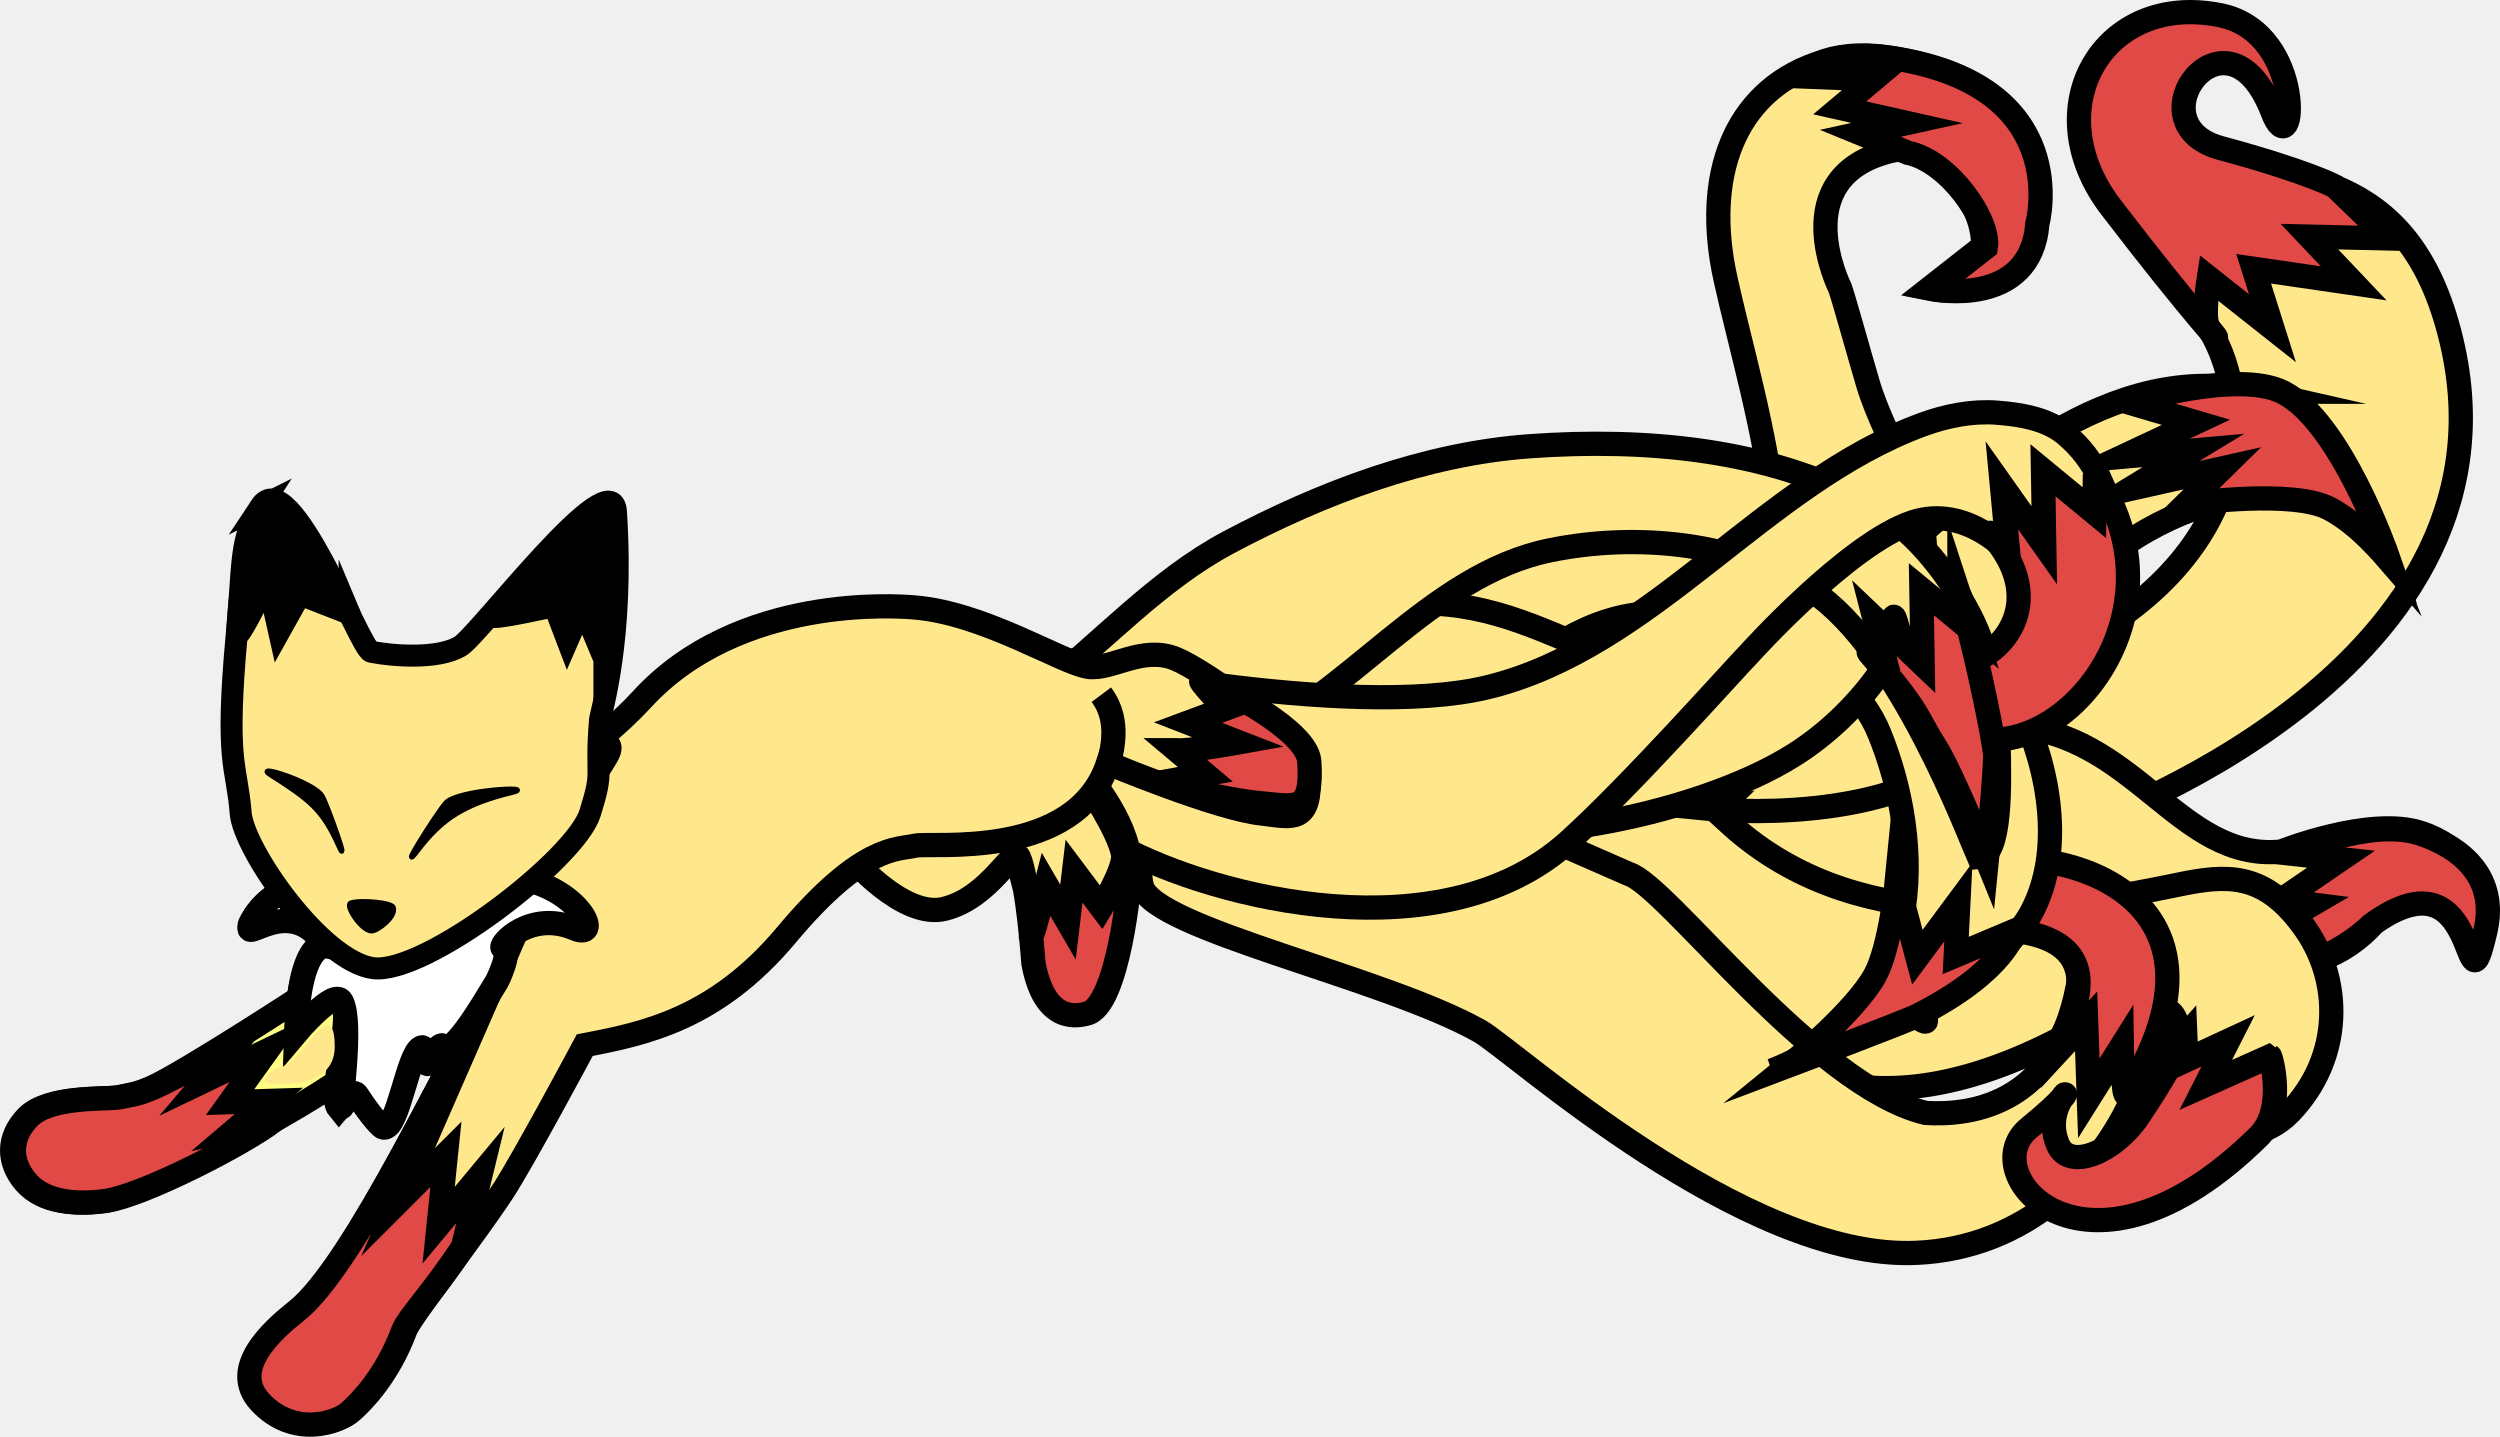
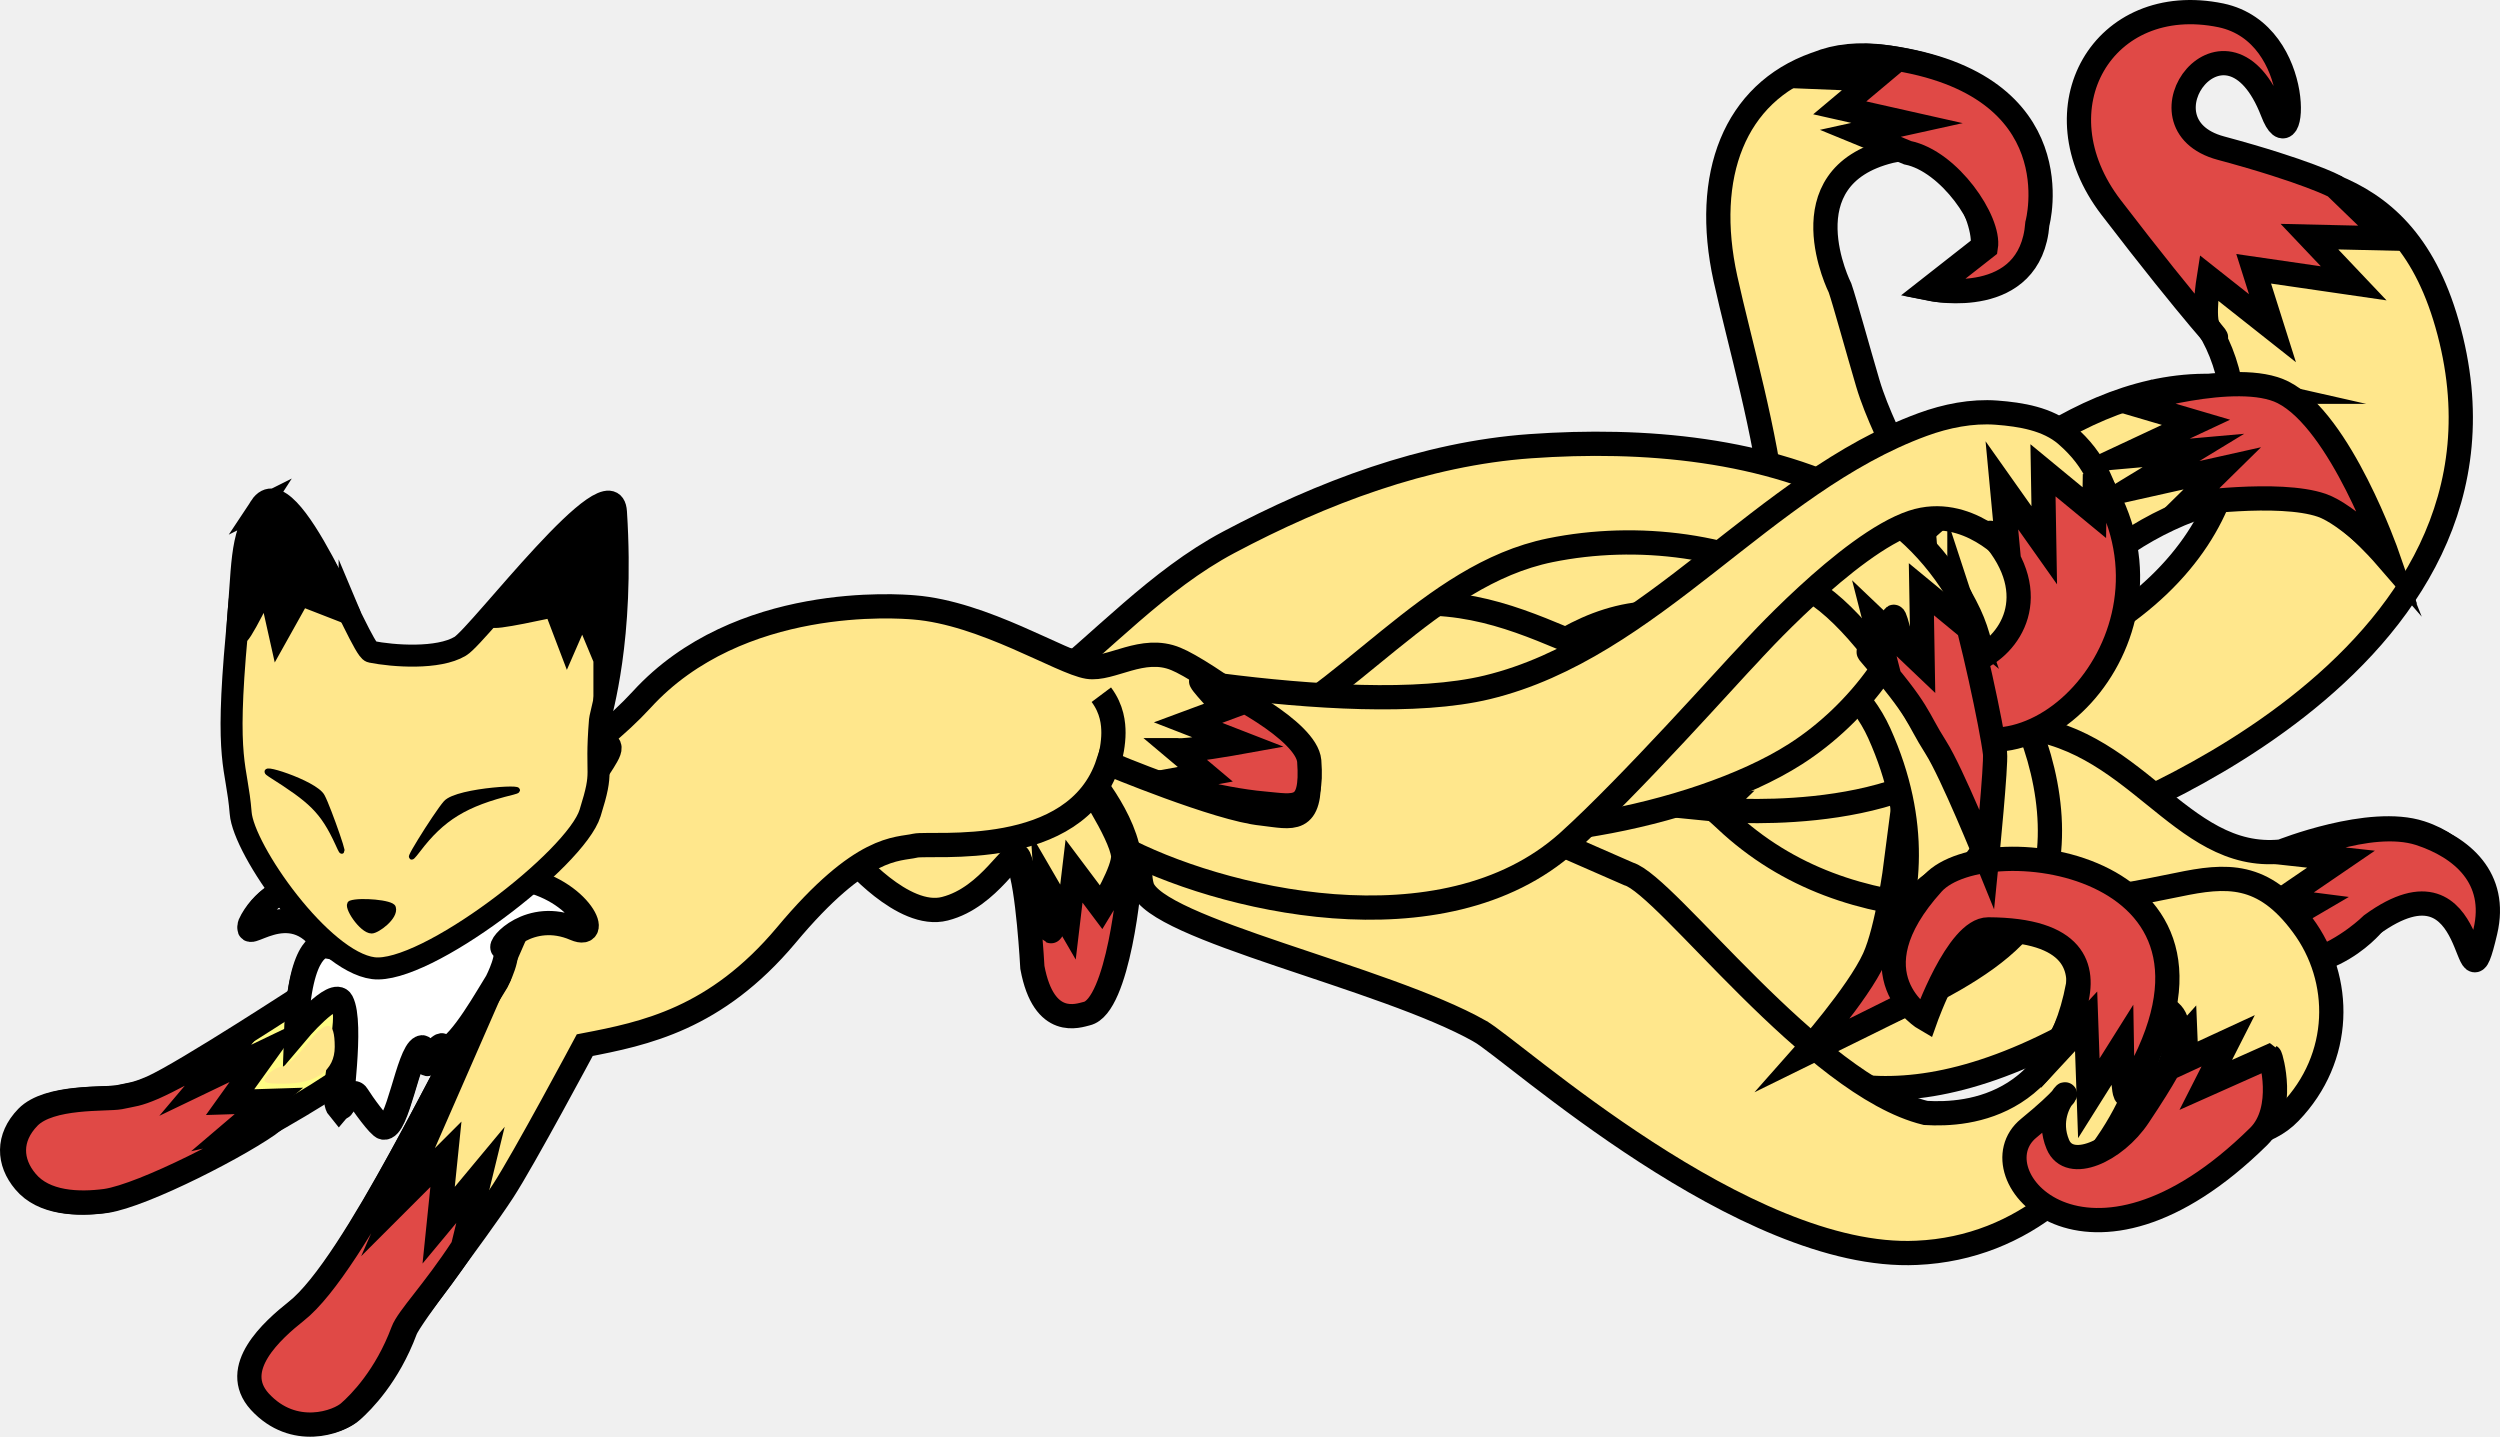
<svg xmlns="http://www.w3.org/2000/svg" version="1.1" x="0px" y="0px" width="786.169" height="451.803" viewBox="0 0 786.169 451.803" xml:space="preserve" id="svg3078">
  <defs id="defs3159" />
  <style type="text/css" id="style3080">

	.st0{fill:#E04946;}
	.st1{fill:#FFE78C;stroke:#000000;stroke-width:4;stroke-miterlimit:10;}
	.st2{fill:#FFE78C;stroke:#000000;stroke-miterlimit:10;}
	.st3{fill:#FFFFE3;stroke:#000000;stroke-width:4;stroke-miterlimit:10;}
	.st4{opacity:0.5;fill:#9FF5FF;}
	.st5{stroke:#000000;stroke-width:4;stroke-miterlimit:10;}
	.st6{fill:#FFE78C;}
	.st7{fill:#FFFFFF;stroke:#000000;stroke-width:4;stroke-miterlimit:10;}
	.st8{fill:#E04946;stroke:#000000;stroke-width:4;stroke-miterlimit:10;}
	.st9{fill:#FFFC84;stroke:#000000;stroke-width:4;stroke-miterlimit:10;}
	.st10{stroke:#000000;stroke-miterlimit:10;}

</style>
  <g id="Layer_1" transform="matrix(1.906581,0,0,1.906581,-104.3841,-556.7534)">
    <g id="g3173" transform="translate(79.36448,48.54958)">
      <path style="fill:#ffe78c;stroke:#000000;stroke-width:4;stroke-miterlimit:10" id="path3099" d="m 238.3,400.7 c 0,0 5.8,-5.7 17.5,-9.9 5,-1.8 11.3,-3.2 26.1,-4.8 l 0.4,-12.7 -3,-11.9 c -30.2,-0.1 -63,24.8 -63,24.8 l 22,14.5 z" class="st1" />
      <path style="fill:#ffe78c;stroke:#000000;stroke-width:4;stroke-miterlimit:10" id="path3107" d="m 310,353.3 c 37.1,-15.2 37.7,-42.8 29.7,-55.7 -9.3,-15 -14.9,-30.8 -13.9,-29.6 1.7,2 -2.5,-5.2 11.2,0 13.9,5.3 34.2,1.6 42,28.9 16.4,57.3 -61.7,83.4 -61.7,83.4 l -7.3,-27 z" class="st1" />
      <path style="fill:#e04946;stroke:#000000;stroke-width:4;stroke-miterlimit:10" id="path3113" d="m 339.7,289.3 c 0,0 -1.1,6.9 0,8.3 4.1,4.9 -2.7,-2.4 -16.1,-19.9 -12.6,-16.4 -1.3,-35.7 18.1,-31.7 14.2,3 12.2,25.6 8.5,15.9 -7.5,-19.4 -23.4,2 -8.5,6 14.1,3.8 18.8,6.3 18.8,6.3 l 8.9,8.6 -13.1,-0.3 7.3,7.7 -16.5,-2.4 3.1,9.8 -10.5,-8.3 z" class="st8" />
    </g>
    <g id="g3400" transform="matrix(-0.8737108,0.4864457,-0.4864457,-0.8737108,990.9219,170.4273)">
      <path style="fill:#ffe78c;stroke:#000000;stroke-width:4;stroke-miterlimit:10" id="path3093" d="m 697.67,98.122 h 6.7 c 0,0 -40.9,-3.9 -58.6,-14.8 -17.6,-10.9 -13.5,-33.2 -29.1,-39.9 0,0 -15.6,-2 -21.6,-8.5 -5,-5.4 -4.1,-10.6 -3.4,-13.3 1,-3.8 6.2,10.9 17.6,4 0,0 13.6,-5.4 21.9,7.1 8.3,12.5 21.5,25.3 48.2,30.5 l 32.1,16.3 -13.8,18.6 z" class="st1" />
      <path style="fill:#e04946;stroke:#000000;stroke-width:4;stroke-miterlimit:10" id="path3119" d="m 608.67,37.522 6.9,4.9 c 0,0 -14.3,-1.1 -20.3,-7.5 -5,-5.4 -7.7,-12.7 -1.6,-19.4 11,-12.1 -6.7,12.8 15.8,10.1 0,0 5.7,-1.6 11.3,-0.5 0.4,0.1 4.9,8 4.9,8 l -9.2,0.2 4.2,3.1 -12,1.1 z" class="st8" />
    </g>
    <g id="g3213" transform="matrix(-0.9195533,0.3929654,-0.3929654,-0.9195533,624.6855,442.1824)">
      <path style="fill:#ffe78c;stroke:#000000;stroke-width:4;stroke-miterlimit:10" id="path3085" d="M 256.497,125.876 C 245.192,99.893 216.4,91.6 192.1,86.7 c -8,-1.6 -13.8,-3.6 -16.3,-14.2 -2.6,-10.8 2.5,-22.7 14.1,-27.6 10,-4.3 24.5,7.2 24.5,7.2 0,0 -33,21.8 5.3,18.9 36.3,-2.8 46.6,15.4 51.3,27.1 7.9,19.5 22,32.2 31.4,43.7 5.9,7.3 34.8,20.7 34.8,20.7 l 6.5,23.8 -32.4,-10.4 c -20.31,-20.948 -44.653,-26.694 -54.803,-50.024 z" class="st1" />
    </g>
-     <g id="g3188" transform="matrix(-0.3930406,0.9195211,-0.9195211,-0.3930406,703.5825,283.834)">
-       <path style="fill:#ffe78c;stroke:#000000;stroke-width:4;stroke-miterlimit:10" id="path3105" d="m 323,302.1 c -2,18.1 5.6,55.9 0,60.6 -4.5,3.8 -25.7,7.3 -25.7,7.3 l 2.6,-13.5 c -3.567,-10.6 -7.133,-21.2 -10.7,-31.8 0.1,-11.652 0.2,-23.304 0.3,-34.956 -0.757,-6.566 20.125,-41.72 17,-60.544 -2.4,-6.7 -10,-21.1 -33.4,-13.7 0,0 -6.3,7.4 3.5,19.2 0,0 1.1,4.4 7.1,5.6 5.1,1.1 -3.7,8.1 -12.5,2.7 -8.8,-5.4 -9.9,-20.3 -9.4,-27.3 1.5,-20.6 51,-26.5 66.5,5.8 12.4,25.6 -4.6,74.3 -5.3,80.6 z" class="st1" />
-       <path style="fill:#e04946;stroke:#000000;stroke-width:4;stroke-miterlimit:10" id="path3117" d="m 294.5,215.2 c 0,0 -31,-9.9 -19.9,16.4 2,4.7 12.6,10.1 17.7,3.7 1.8,-2.2 -1.7,14.4 -21.1,7.7 -12.3,-4.3 -25.2,-50 19.4,-43.1 1.3,0.2 -7,3.9 -7,3.9 l 10.1,1.6 -11.5,5.4 12.3,4.4 z" class="st8" />
-     </g>
-     <path class="st8" d="m 427.293,479.46 c -28.273,27.872 -47.146,6.149 -37.921,-1.363 12.128,-9.908 1.53,-5.183 4.789,2.668 1.879,4.525 9.468,1.158 13.329,-4.668 9.017,-13.489 4.736,-9.979 7.701,-13.267 l 0.164,4.046 6.904,-3.191 -3.694,7.272 10.598,-4.725 c 0.131,0.054 2.658,8.749 -1.87,13.228 z" id="path3121" style="fill:#e04946;stroke:#000000;stroke-width:4;stroke-miterlimit:10" />
    <g id="g3178" transform="translate(45.97332,-27.53247)">
      <path style="fill:#ffe78c;stroke:#000000;stroke-width:4;stroke-miterlimit:10" id="path3097" d="m 381.254,384.163 c 11.034,2.51 20.737,26.878 20.737,26.878 0,0 -7.333,-8.452 -12.446,-9.506 -10.063,-2.073 -21.337,1.819 -29.896,7.502 -11.464,7.611 -11.6,18.7 -24.8,33 -13,14.1 -43.7,11 -43.7,11 l 1.3,-0.2 c -0.1,0.1 22.9,-35.5 22.9,-35.5 20.632,-20.164 41.924,-38.629 65.906,-33.174 z" class="st1" />
      <path style="fill:#e04946;stroke:#000000;stroke-width:4;stroke-miterlimit:10" id="path3103" d="m 358.822,394.893 11.731,-1.043 -10.431,6.343 15.2,-3.4 -6,5.9 c 0,0 15.34,-2.232 22.4,0.2 4.303,1.482 10.831,8.311 10.831,8.311 0,0 -7.707,-22.145 -17.224,-26.948 -7.56,-3.815 -25.346,1.709 -25.346,1.709 l 10.994,3.239 z" class="st8" />
    </g>
-     <path class="st1" d="m 275.042,425.588 c 18.915,-7.883 31.741,-31.728 52.22,-32.438 14.115,-0.489 32.107,6.739 37.453,19.812 7.366,18.01 8.364,45.511 -17.686,55.631 0,0 35.097,-11.419 42.876,-26.264 5.171,-9.869 2.96,-23.33 -1.866,-33.372 -4.829,-10.048 -15.113,-16.993 -24.908,-22.317 -11.896,-6.466 -25.662,-10.94 -39.199,-10.646 -17.385,0.377 -34.346,7.688 -49.703,15.844 -11.717,6.223 -20.834,16.432 -31.252,24.648 l 1.954,16.276 c 0.124,-0.068 20.586,-3.204 30.11,-7.173 z" id="path3095-7-0" style="fill:#ffe78c;stroke:#000000;stroke-width:4;stroke-miterlimit:10" />
+     <path class="st1" d="m 275.042,425.588 c 18.915,-7.883 31.741,-31.728 52.22,-32.438 14.115,-0.489 31.655,6.933 37.453,19.812 13.362,29.679 -7.041,49.278 -7.041,49.278 0,0 26.39,-8.715 32.23,-19.911 5.152,-9.878 2.96,-23.33 -1.866,-33.372 -4.829,-10.048 -15.113,-16.993 -24.908,-22.317 -11.896,-6.466 -25.662,-10.94 -39.199,-10.646 -17.385,0.377 -34.346,7.688 -49.703,15.844 -11.717,6.223 -20.834,16.432 -31.252,24.648 l 1.954,16.276 c 0.124,-0.068 20.586,-3.204 30.11,-7.173 z" id="path3095-7-0" style="fill:#ffe78c;stroke:#000000;stroke-width:4;stroke-miterlimit:10" />
+     <path class="st1" d="m 298.843,462.102 c -15.857,-8.953 -53.602,-16.822 -55.723,-23.818 -1.726,-5.631 3.389,-26.501 3.389,-26.501 l 11.392,7.697 c 11.149,0.887 22.298,1.773 33.446,2.66 10.675,4.672 21.35,9.343 32.024,14.015 6.335,1.885 30.452,34.903 48.99,39.428 7.104,0.427 23.332,-0.902 25.725,-25.327 0,0 -4.328,-8.701 -19.03,-4.328 0,0 -4.478,-0.718 -7.94,4.328 -3.016,4.257 -5.994,-6.586 2.43,-12.555 8.424,-5.969 22.557,-1.125 28.798,2.087 18.353,9.476 4.322,57.311 -31.47,58.869 -28.413,1.34 -66.512,-33.433 -72.03,-36.553 z" id="path3105" style="fill:#ffe78c;stroke:#000000;stroke-width:4;stroke-miterlimit:10" />
+     <path class="st8" d="m 427.293,479.46 c -28.273,27.872 -47.146,6.149 -37.921,-1.363 12.128,-9.908 1.53,-5.183 4.789,2.668 1.879,4.525 9.468,1.158 13.329,-4.668 9.017,-13.489 4.736,-9.979 7.701,-13.267 l 0.164,4.046 6.904,-3.191 -3.694,7.272 10.598,-4.725 c 0.131,0.054 2.658,8.749 -1.87,13.228 z" id="path3121" style="fill:#e04946;stroke:#000000;stroke-width:4;stroke-miterlimit:10" />
+     <path class="st8" d="m 370.956,456.726 c -2.095,1.063 -18.565,9.155 -18.565,9.155 0,0 8.79,-9.888 11.49,-15.82 2.2,-4.835 3.57,-15.532 3.57,-15.532 l 3.376,12.625 6.766,-9.118 -0.443,8.832 9.737,-4.104 c 0,0 -1.508,6.645 -15.931,13.963 z" id="path3123-4-9" style="fill:#e04946;stroke:#000000;stroke-width:4;stroke-miterlimit:10" />
+     <path class="st8" d="m 389.951,470.051 c 0,0 21.288,-24.614 -7.259,-24.744 -5.108,-0.008 -10.359,14.821 -10.359,14.821 0,0 -12.573,-7.223 1.213,-22.428 8.788,-9.62 55.881,-3.52 32.006,34.779 -0.695,1.117 -0.835,-7.97 -0.835,-7.97 l -5.441,8.658 -0.445,-12.697 z" id="path3117" style="fill:#e04946;stroke:#000000;stroke-width:4;stroke-miterlimit:10" />
    <g id="g3169" transform="translate(345.3704,23)">
      <path style="fill:#ffe78c;stroke:#000000;stroke-width:4;stroke-miterlimit:10" id="path3109" d="m -74.824,394.232 c 18.9,8.8 11.8,3 21.1,9.6 8.3,5.9 42.361,0.362 59.253,-10.449 10.403,-6.659 19.186,-18.245 21.126,-30.443 1.68,-10.562 -6.178,-20.479 -9.209,-30.736 -1.543,-5.218 -3.87,-13.672 -4.57,-15.672 0,0 -9.2,-18.3 8.3,-22.6 9.9,-2.4 16,11.5 15.2,15.8 l -8.8,6.9 c 0,0 16.2,3.3 17.3,-10.8 0,0 6.3,-23 -24.5,-27.4 -4.4,-0.6 -8.1,-0.2 -11.3,1.1 0,0 -0.201,0.065 -0.3,0.1 -13.291,4.757 -18.547,18.294 -14.807,35.336 4.596,20.946 17.807,60.364 -2.993,64.264 -19.7,3.7 -32.5,-18.1 -62.3,-8 -14.5,4.9 -7.6,21.1 -3.5,23 z" class="st1" />
      <path style="fill:#e04946;stroke:#000000;stroke-width:4;stroke-miterlimit:10" id="path3111" d="m 24.02,294.207 c 6.9,1.4 13.6,11.3 12.9,15.6 l -8.8,6.9 c 0,0 16.2,3.3 17.3,-10.8 0,0 6.3,-23 -24.5,-27.4 -4.4,-0.6 -8.1,-0.2 -11.3,1.1 l -0.3,0.1 c -1.2,0.5 -3.2,1.9 -3.2,1.9 l 12.3,0.5 -5.6,4.7 11.1,2.5 -7.7,1.7 z" class="st8" />
    </g>
-     <path class="st8" d="m 371.128,459.473 c -2.095,1.063 -21.312,8.296 -21.312,8.296 0,0 10.977,-8.898 14.237,-14.962 2.515,-4.679 3.57,-15.532 3.57,-15.532 l 3.376,12.625 6.766,-9.118 -0.443,8.832 9.737,-4.104 c 0,0 -1.508,6.645 -15.931,13.963 z" id="path3123-4-9" style="fill:#e04946;stroke:#000000;stroke-width:4;stroke-miterlimit:10" />
-     <path class="st1" d="m 258.236,415.208 c 18.915,-7.883 32.14,-28.351 52.22,-32.438 14.275,-2.905 31.02,-1.3 43.182,6.717 14.423,9.507 25.943,40.401 27.507,43.919 3.687,-0.196 3.401,-12.338 3.248,-18.645 -0.177,-7.317 -1.42,-14.938 -4.812,-21.423 -3.857,-7.374 -9.573,-14.42 -16.887,-18.389 -16.508,-8.958 -36.832,-10.67 -55.567,-9.336 -17.345,1.235 -34.346,7.688 -49.703,15.844 -11.717,6.223 -20.834,16.432 -31.252,24.648 l 1.954,16.276 c 0.124,-0.068 20.586,-3.204 30.11,-7.173 z" id="path3095-7" style="fill:#ffe78c;stroke:#000000;stroke-width:4;stroke-miterlimit:10" />
+     <path class="st1" d="m 258.236,415.208 c 18.915,-7.883 32.14,-28.351 52.22,-32.438 14.275,-2.905 30.809,-0.971 43.182,6.717 13.363,8.302 27.163,38.597 27.163,38.597 0,0 1.728,-8.96 1.703,-13.494 -0.04,-7.15 0.121,-14.781 -2.924,-21.251 -3.543,-7.53 -9.573,-14.42 -16.887,-18.389 -16.508,-8.958 -36.832,-10.67 -55.567,-9.336 -17.345,1.235 -34.346,7.688 -49.703,15.844 -11.717,6.223 -20.834,16.432 -31.252,24.648 l 1.954,16.276 c 0.124,-0.068 20.586,-3.204 30.11,-7.173 z" id="path3095-7" style="fill:#ffe78c;stroke:#000000;stroke-width:4;stroke-miterlimit:10" />
    <path class="st1" d="m 239.336,431.6 c 16.285,8.767 53.337,17.823 74.018,-0.68 10.369,-9.348 26.932,-28.024 29.925,-31.103 0,0 16.297,-18.129 26.932,-21.664 9.009,-2.972 16.164,5.291 16.164,5.291 0,0 18.683,3.434 17.583,-2.377 -1.609,-8.498 -3.558,-13.128 -8.413,-17.331 -3.038,-2.63 -7.479,-3.358 -11.486,-3.658 -4.104,-0.306 -8.326,0.542 -12.191,1.958 -26.25,9.617 -44.63,36.762 -71.8,43.342 -23.01,5.573 -70.863,-4.814 -70.863,-4.814 l -5.575,18.895 c 0.124,-0.068 11.289,9.795 15.706,12.141 z" id="path3095" style="fill:#ffe78c;stroke:#000000;stroke-width:4;stroke-miterlimit:10" />
    <path class="st8" d="m 400.281,370.239 c 17.241,25.314 -10.453,54.156 -26.542,40.129 -5.577,-4.773 -8.033,-22.597 -5.918,-14.571 0.945,3.511 7.121,7.314 12.552,5.163 6.024,-2.393 11.426,-10.808 2.952,-20.607 -1.415,-1.564 2.516,1.368 2.516,1.368 l -0.906,-9.651 6.989,9.882 -0.209,-12.365 8.47,6.983 0.096,-6.332 z" id="path3123" style="fill:#e04946;stroke:#000000;stroke-width:4;stroke-miterlimit:10" />
    <path class="st8" d="m 377.933,390.185 c 1.983,6.017 5.356,21.748 5.867,26.053 0.226,1.899 -1.335,17.511 -1.335,17.511 0,0 -5.792,-14.31 -8.399,-18.407 -3.413,-5.363 -2.323,-5.57 -10.797,-15.369 -1.415,-1.564 2.516,1.368 2.516,1.368 l -1.888,-7.359 7.971,7.59 -0.209,-12.365 8.47,6.983 c 0,0 -2.857,-8.009 -2.196,-6.004 z" id="path3123-4" style="fill:#e04946;stroke:#000000;stroke-width:4;stroke-miterlimit:10" />
    <path class="st9" d="m 105.7,455.6 c 0,0 -20.5,13.4 -25.9,15.8 -2.8,1.2 -3.3,1.1 -5.6,1.6 -2.2,0.4 -11.5,-0.3 -15,3.3 -3.3,3.4 -3.1,7.4 -0.4,10.6 3,3.6 8.6,3.8 13.1,3.2 6.2,-0.9 38.5,-18.1 42.8,-23.1 2.2,-2.6 -2.8,-13.3 -2.8,-13.3 l -6.2,1.9 z" id="path3125" style="fill:#fffc84;stroke:#000000;stroke-width:4;stroke-miterlimit:10" />
    <path class="st1" d="m 217.5,426.3 -22.5,7 c 0,0 8.7,10.4 15.6,8.6 7.5,-1.9 11.3,-10.4 12.2,-8.5 1.5,3.3 2.4,16.2 2.4,16.2 1.9,10.2 7.5,8.6 8.8,8.3 5.2,-1.2 7.2,-21.8 7.1,-23.5 -0.3,-7.3 -7.8,-15.6 -7.8,-15.6 l -15.8,7.5 z" id="path3127" style="fill:#ffe78c;stroke:#000000;stroke-width:4;stroke-miterlimit:10" />
-     <path class="st8" d="m 224.8,446.2 c 0.4,-4 -2.4,-12.4 -2,-11.5 1.5,3.3 2.4,16.2 2.4,16.2 1.9,10.2 7.5,8.6 8.8,8.3 5.2,-1.2 7.2,-21.8 7.1,-23.5 -0.3,-7.3 -7.8,-15.6 -7.8,-15.6 0,0 6.3,9.3 6.7,13 0.2,2.4 -3.6,8.6 -3.6,8.6 l -4.5,-6 -1,8.4 -3.6,-6.2 c 0,0 -2.8,10.9 -2.5,8.3 z" id="path3129" style="fill:#e04946;stroke:#000000;stroke-width:4;stroke-miterlimit:10" />
+     <path class="st8" d="m 228.234,445.17 c 0.4,-4 -5.834,-11.37 -5.434,-10.47 1.5,3.3 2.228,16.887 2.228,16.887 1.9,10.2 7.672,7.913 8.972,7.613 5.2,-1.2 7.2,-21.8 7.1,-23.5 -0.3,-7.3 -7.8,-15.6 -7.8,-15.6 0,0 6.3,9.3 6.7,13 0.2,2.4 -3.6,8.6 -3.6,8.6 l -4.5,-6 -1,8.4 -3.6,-6.2 c 0,0 0.634,9.87 0.934,7.27 z" id="path3129" style="fill:#e04946;stroke:#000000;stroke-width:4;stroke-miterlimit:10" />
    <path class="st1" d="m 237.5,417.9 c -5.3,16.1 -29.1,13 -31.8,13.6 -2.9,0.7 -8.7,-0.3 -21.3,14.8 -11.6,13.8 -23.3,16.2 -33.2,18.1 0,0 -10.1,18.9 -13.5,24.1 -4.9,7.5 -15.3,20.7 -16.1,22.9 -2.8,7.5 -7.1,11.8 -8.8,13.3 -1.8,1.7 -9.2,4.4 -14.8,-1.7 -5,-5.5 2.1,-11.8 6,-14.9 9.7,-7.6 28,-47.8 32.8,-54.7 2,-2.9 -5.9,10.2 -8.5,11.2 -0.7,0.2 -0.2,-1 -0.8,-0.6 -0.9,0.5 -1.3,2.8 -2,3 -1,0.3 -0.3,-3.2 -1.2,-2.7 -2.3,1.1 -3.8,13.6 -6.2,13.2 -0.6,-0.1 -3.4,-4 -4.3,-5.3 -0.7,-1.1 -1.373,0.599 -3.155,2.681 C 108.735,472.607 113.1,460.3 111.2,456.7 c -1.3,-2.3 -7.5,5.2 -7.5,5.2 0.4,-15 4.8,-14.3 4.8,-14.3 -5.7,-9.1 -14.5,0.2 -12.2,-3.8 4.5,-7.9 15,-6.6 15,-6.6 0,0 33.4,-12.5 49.3,-29.8 16,-17.5 42.5,-15.4 44.9,-15.2 11.5,0.9 24.3,9.1 28.7,9.8 3.8,0.6 9,-3.6 14.5,-1.3 4.5,1.8 21.6,13.7 21.9,18.7 0.4,8.6 -2.6,7.4 -7.7,6.8 -7.2,-0.7 -25.4,-8.3 -25.4,-8.3 z" id="path3131" style="fill:#ffe78c;stroke:#000000;stroke-width:4;stroke-miterlimit:10" />
    <path class="st8" d="m 248.834,415.755 c 1.708,0.251 10.267,-1.294 10.267,-1.294 l -8.397,-3.261 6.137,-2.276 c 0,0 -4.721,-4.933 -3.913,-4.656 4.038,1.285 17.322,8.274 17.764,13.263 0.646,8.585 -2.387,7.471 -7.503,7.017 -7.12,-0.597 -18.715,-3.757 -16.807,-3.511 l 7.165,-1.315 -4.715,-3.967 z" id="path3139" style="fill:#e04946;stroke:#000000;stroke-width:4;stroke-miterlimit:10" />
    <path class="st3" d="m 236.4,406.6 c 1.8,2.4 2,4.8 2,6.3 0,1.7 -0.4,3.8 -0.8,5" id="path3133" style="fill:#ffffe3;stroke:#000000;stroke-width:4;stroke-miterlimit:10" />
    <path class="st8" d="m 131.1,497.7 c -4.9,7.5 -9.1,11.7 -9.9,13.9 -2.8,7.5 -7.1,11.8 -8.8,13.3 -1.8,1.7 -9.2,4.4 -14.8,-1.7 -5,-5.5 2.1,-11.8 6,-14.9 9.7,-7.6 26,-43.2 30.8,-50 l -14,32 7.9,-7.9 -1.2,11.7 6.9,-8.3 -2.9,11.9 z" id="path3135" style="fill:#e04946;stroke:#000000;stroke-width:4;stroke-miterlimit:10" />
    <path class="st8" d="m 94.1,463.7 c 0,0 -8.6,5.3 -14,7.7 -2.8,1.2 -3.3,1.1 -5.6,1.6 -2.2,0.4 -11.5,-0.3 -15,3.3 -3.3,3.4 -3.1,7.4 -0.4,10.6 3,3.6 8.6,3.8 13.1,3.2 6.2,-0.9 22.9,-9.5 27.8,-13.3 l -6.3,1.4 5.4,-4.6 -6.4,0.2 6.1,-8.5 -10.2,4.9 5.5,-6.5 z" id="path3137" style="fill:#e04946;stroke:#000000;stroke-width:4;stroke-miterlimit:10" />
    <path class="st7" d="m 115.3,437.5 c 0,0 -14.4,-3 -19.1,6.8 -2,4.1 6.4,-5.4 12.2,3.8 0,0 -4.3,-0.7 -4.8,14.3 0,0 6.3,-7.5 7.5,-5.2 1.9,3.6 -0.5,18.363 0.1,17.363 0.7,-1.2 1.8,-3.063 2.501,-1.863 0.8,1.3 3.6,5.2 4.3,5.3 2.4,0.4 4,-12.2 6.2,-13.2 1,-0.5 0.2,3 1.2,2.7 0.7,-0.2 1.1,-2.5 2,-3 0.6,-0.4 0.1,0.9 0.8,0.6 2.6,-0.9 7.1,-9 8.5,-11.2 0,0 2.5,-4.9 1,-5.5 -0.9,-0.4 4.5,-6.4 11.9,-3.2 4.7,2 0.6,-7.2 -10.4,-8.5 -3.8,-0.4 10.3,-10.6 15.6,-20 5.6,-9.8 -39.5,20.8 -39.5,20.8 z" id="path3141" style="fill:#ffffff;stroke:#000000;stroke-width:4;stroke-miterlimit:10" />
    <path class="st1" d="m 97.713,375.555 c -3.54,5.446 -2.814,9.621 -3.903,20.966 -1.997,21.601 0,21.601 0.635,29.589 0.454,6.081 13.342,24.506 21.874,25.595 8.532,1.089 33.401,-17.971 35.76,-25.595 2.36,-7.533 0.817,-5.355 1.634,-15.339 0.091,-1.18 3.994,-13.161 2.632,-34.308 -0.545,-8.985 -22.6,20.331 -25.686,22.146 -3.63,2.178 -11.073,1.634 -14.704,0.908 -1.815,-0.363 -13.342,-31.404 -18.243,-23.961 z" id="path3143" style="fill:#ffe78c;stroke:#000000;stroke-width:3.63;stroke-miterlimit:10" />
    <path class="st10" d="m 112.599,440.995 c 1.543,-0.545 6.807,-0.091 6.989,0.726 0.454,1.543 -2.632,3.812 -3.54,3.812 -1.634,0 -4.357,-4.175 -3.449,-4.538 z" id="path3145" style="stroke:#000000;stroke-width:0.908;stroke-miterlimit:10" />
    <path class="st10" d="m 139.283,422.661 c 4.084,-0.998 -9.076,-0.363 -10.982,1.815 -1.543,1.724 -8.169,12.344 -4.629,7.715 3.994,-5.264 7.806,-7.624 15.611,-9.53 z" id="path3147" style="stroke:#000000;stroke-width:0.908;stroke-miterlimit:10" />
    <path class="st5" d="m 112.417,393.254 c 0.726,1.724 -10.528,-23.417 -13.887,-15.157 -2.451,5.99 -4.175,6.989 -4.629,18.334 -0.091,1.906 4.992,-8.713 4.992,-8.713 l 1.906,8.532 3.449,-6.172 8.169,3.177 z" id="path3149" style="stroke:#000000;stroke-width:3.63;stroke-miterlimit:10" />
    <path class="st5" d="m 154.44,400.787 c 0.726,-1.543 1.271,-4.992 0.908,-20.785 -0.182,-6.989 -17.426,11.708 -19.242,13.614 -0.817,0.817 10.075,-1.634 10.075,-1.634 l 2.178,5.718 2.451,-5.627 3.63,8.713 z" id="path3151" style="stroke:#000000;stroke-width:3.63;stroke-miterlimit:10" />
    <path class="st10" d="m 99.347,419.756 c -2.904,-1.815 7.352,1.361 8.532,3.63 0.998,1.815 4.72,12.525 2.632,7.806 -2.541,-5.537 -4.447,-7.17 -11.164,-11.436 z" id="path3155" style="stroke:#000000;stroke-width:0.908;stroke-miterlimit:10" />
    <path style="fill:#ffe78c;fill-opacity:1;stroke-width:42.746;stroke-miterlimit:4;stroke-dasharray:none" d="m 98.848,469.372 c 0.634,-0.764 1.692,-1.389 2.35,-1.389 0.659,0 2.519,-1.669 4.135,-3.708 3.319,-4.19 4.626,-4.073 4.626,0.416 0,3.886 -3.028,6.07 -8.414,6.07 -3.317,0 -3.69,-0.192 -2.697,-1.389 z" id="path3163" />
  </g>
</svg>
